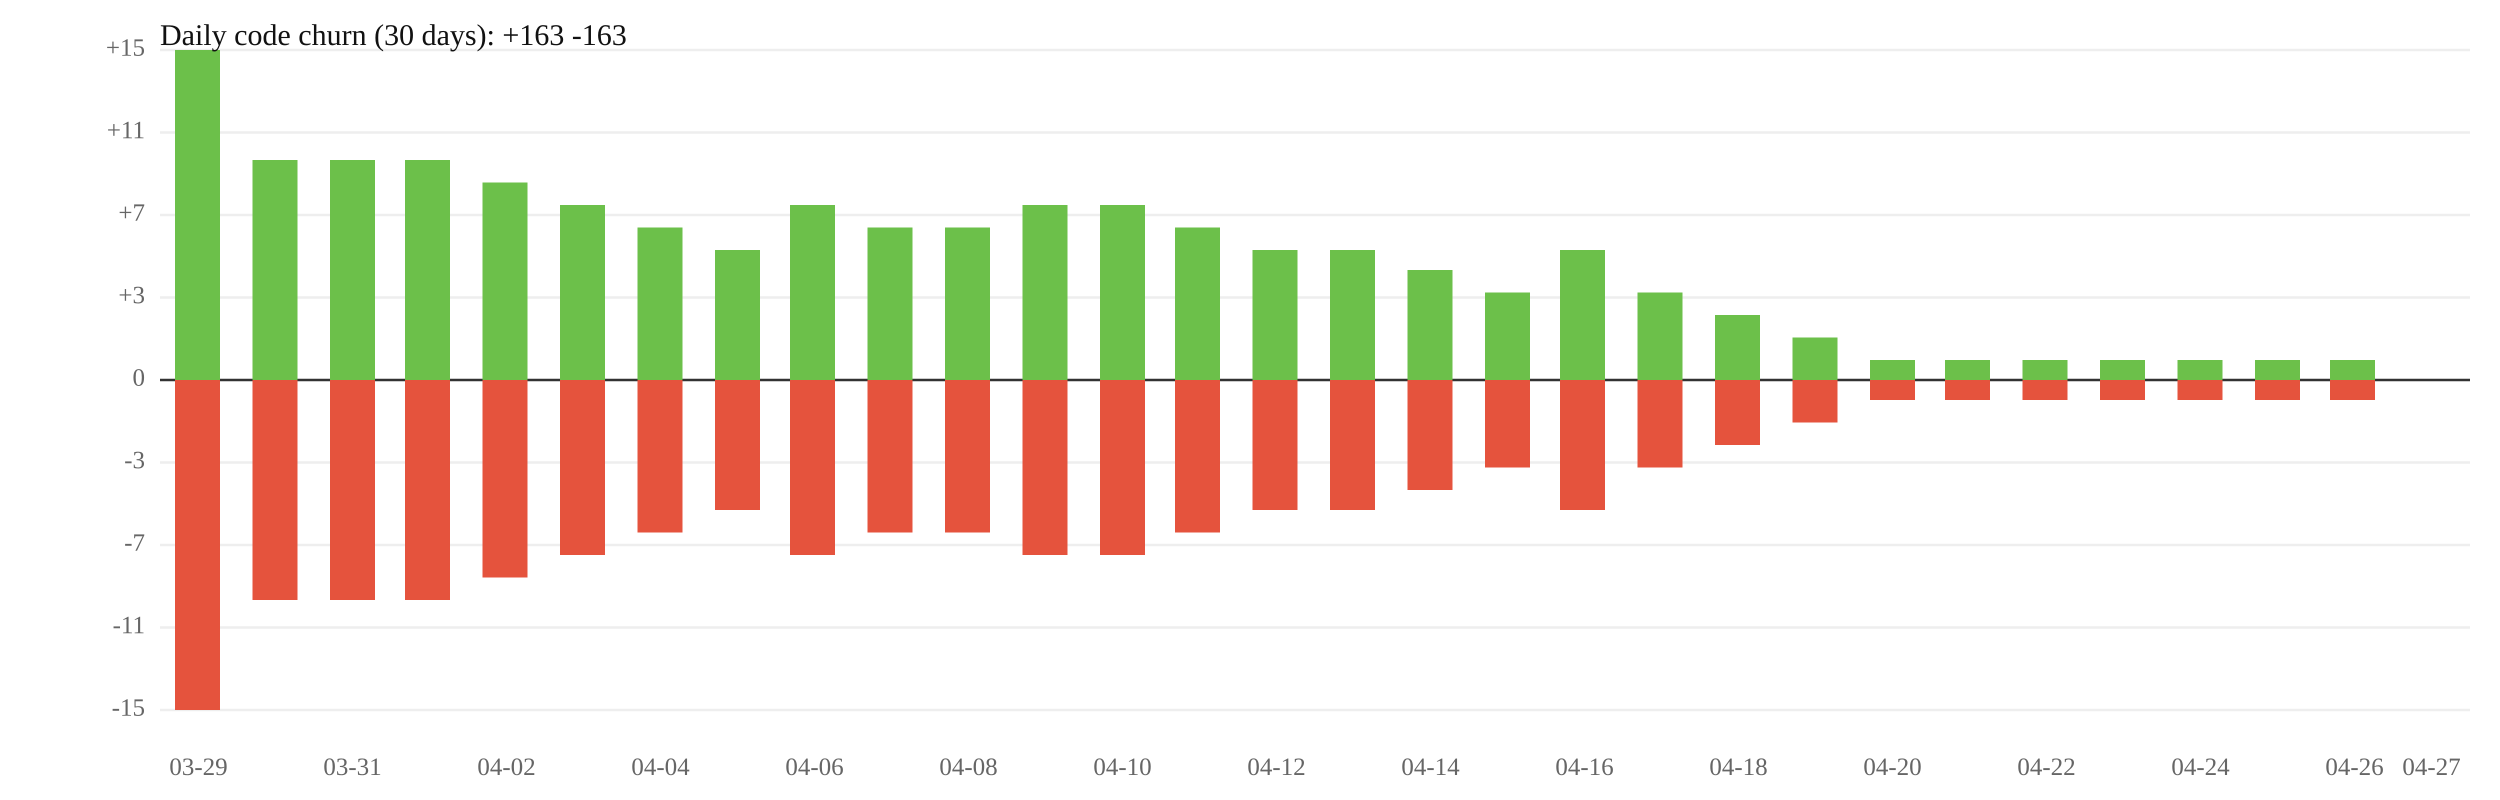
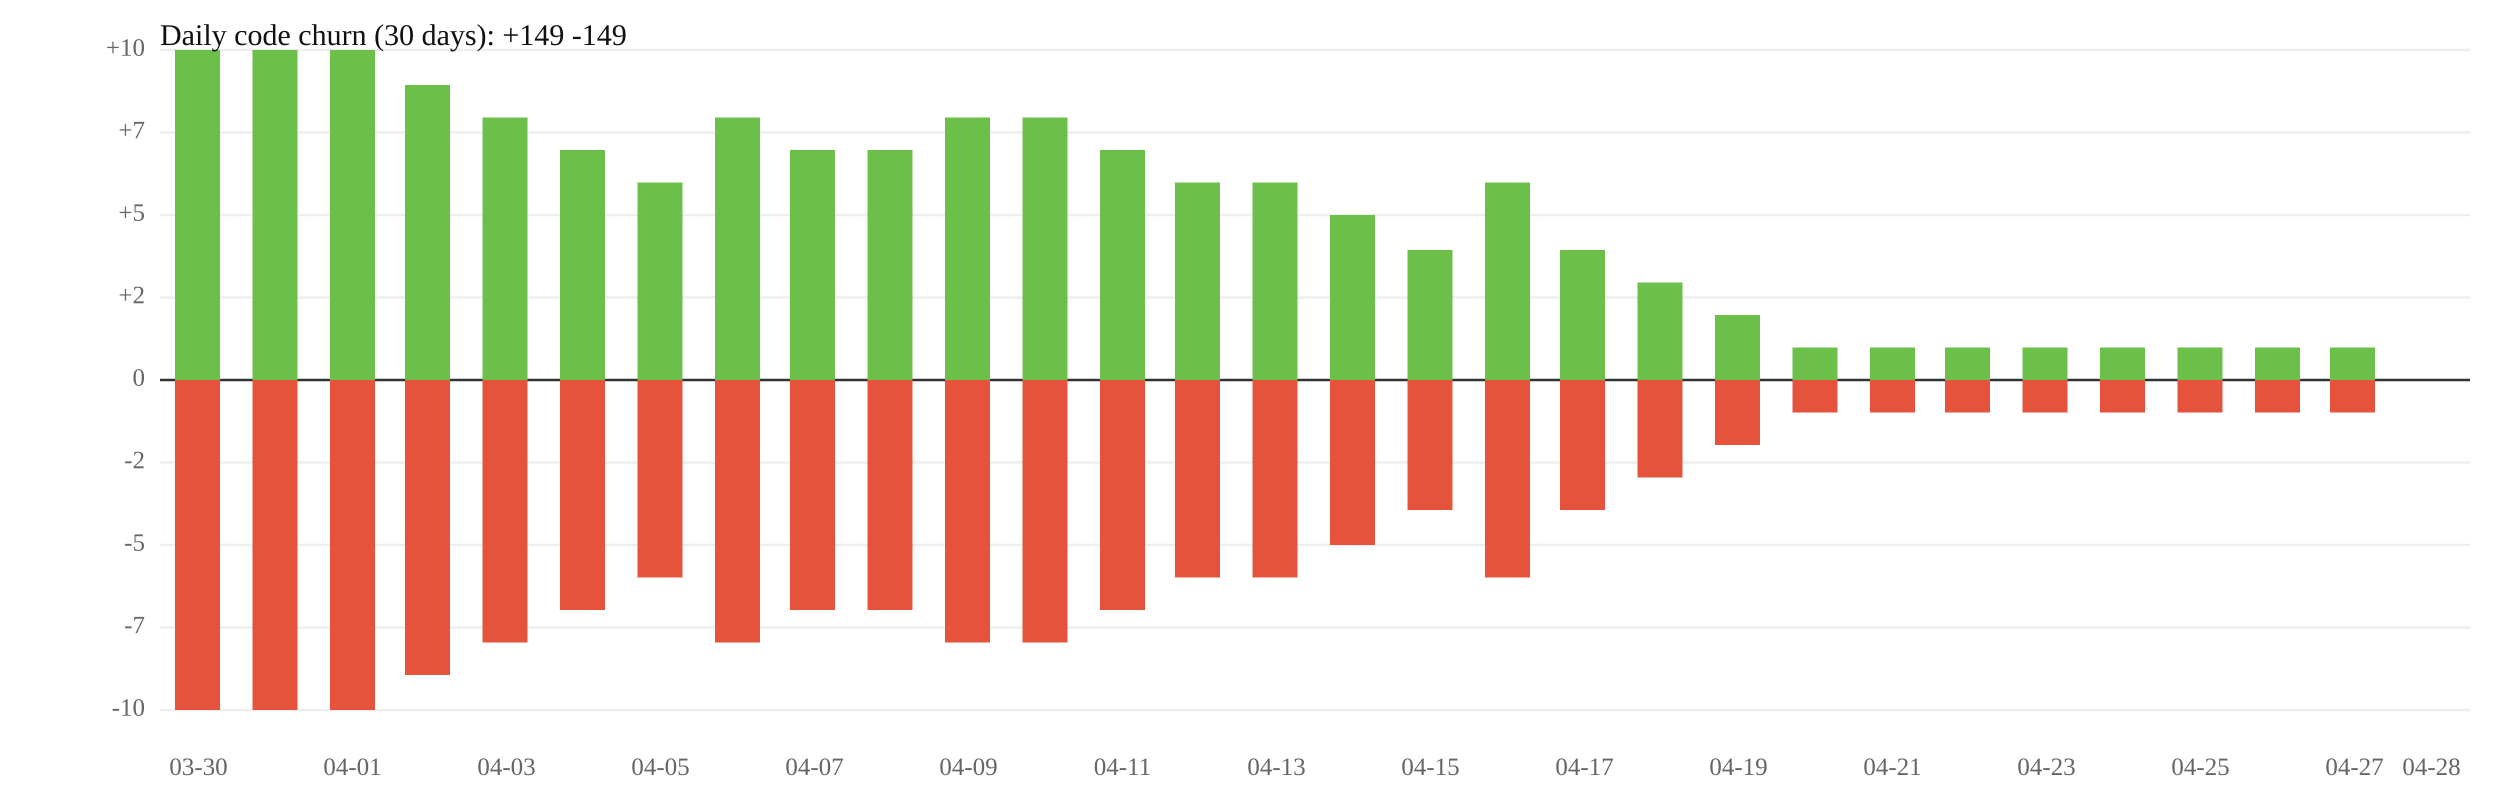
<svg xmlns="http://www.w3.org/2000/svg" width="1000" height="320" viewBox="0 0 1000 320">
  <rect width="100%" height="100%" fill="white" />
  <line x1="64" y1="119" x2="988" y2="119" stroke="#eee" />
  <line x1="64" y1="185" x2="988" y2="185" stroke="#eee" />
-   <text x="58" y="119" font-size="10" text-anchor="end" dominant-baseline="middle" fill="#666">+3</text>
-   <text x="58" y="185" font-size="10" text-anchor="end" dominant-baseline="middle" fill="#666">-3</text>
+   <text x="58" y="119" font-size="10" text-anchor="end" dominant-baseline="middle" fill="#666">+2</text>
+   <text x="58" y="185" font-size="10" text-anchor="end" dominant-baseline="middle" fill="#666">-2</text>
  <line x1="64" y1="86" x2="988" y2="86" stroke="#eee" />
  <line x1="64" y1="218" x2="988" y2="218" stroke="#eee" />
-   <text x="58" y="86" font-size="10" text-anchor="end" dominant-baseline="middle" fill="#666">+7</text>
-   <text x="58" y="218" font-size="10" text-anchor="end" dominant-baseline="middle" fill="#666">-7</text>
+   <text x="58" y="86" font-size="10" text-anchor="end" dominant-baseline="middle" fill="#666">+5</text>
+   <text x="58" y="218" font-size="10" text-anchor="end" dominant-baseline="middle" fill="#666">-5</text>
  <line x1="64" y1="53" x2="988" y2="53" stroke="#eee" />
  <line x1="64" y1="251" x2="988" y2="251" stroke="#eee" />
-   <text x="58" y="53" font-size="10" text-anchor="end" dominant-baseline="middle" fill="#666">+11</text>
-   <text x="58" y="251" font-size="10" text-anchor="end" dominant-baseline="middle" fill="#666">-11</text>
+   <text x="58" y="53" font-size="10" text-anchor="end" dominant-baseline="middle" fill="#666">+7</text>
+   <text x="58" y="251" font-size="10" text-anchor="end" dominant-baseline="middle" fill="#666">-7</text>
  <line x1="64" y1="20" x2="988" y2="20" stroke="#eee" />
  <line x1="64" y1="284" x2="988" y2="284" stroke="#eee" />
-   <text x="58" y="20" font-size="10" text-anchor="end" dominant-baseline="middle" fill="#666">+15</text>
-   <text x="58" y="284" font-size="10" text-anchor="end" dominant-baseline="middle" fill="#666">-15</text>
+   <text x="58" y="20" font-size="10" text-anchor="end" dominant-baseline="middle" fill="#666">+10</text>
+   <text x="58" y="284" font-size="10" text-anchor="end" dominant-baseline="middle" fill="#666">-10</text>
  <line x1="64" y1="152" x2="988" y2="152" stroke="#333" />
  <text x="58" y="152" font-size="10" text-anchor="end" dominant-baseline="middle" fill="#666">0</text>
  <rect x="70" y="20" width="18" height="132" fill="#6cc04a" />
  <rect x="70" y="152" width="18" height="132" fill="#e5533d" />
-   <rect x="101" y="64" width="18" height="88" fill="#6cc04a" />
-   <rect x="101" y="152" width="18" height="88" fill="#e5533d" />
-   <rect x="132" y="64" width="18" height="88" fill="#6cc04a" />
-   <rect x="132" y="152" width="18" height="88" fill="#e5533d" />
-   <rect x="162" y="64" width="18" height="88" fill="#6cc04a" />
-   <rect x="162" y="152" width="18" height="88" fill="#e5533d" />
-   <rect x="193" y="73" width="18" height="79" fill="#6cc04a" />
-   <rect x="193" y="152" width="18" height="79" fill="#e5533d" />
-   <rect x="224" y="82" width="18" height="70" fill="#6cc04a" />
-   <rect x="224" y="152" width="18" height="70" fill="#e5533d" />
-   <rect x="255" y="91" width="18" height="61" fill="#6cc04a" />
-   <rect x="255" y="152" width="18" height="61" fill="#e5533d" />
-   <rect x="286" y="100" width="18" height="52" fill="#6cc04a" />
-   <rect x="286" y="152" width="18" height="52" fill="#e5533d" />
-   <rect x="316" y="82" width="18" height="70" fill="#6cc04a" />
-   <rect x="316" y="152" width="18" height="70" fill="#e5533d" />
-   <rect x="347" y="91" width="18" height="61" fill="#6cc04a" />
-   <rect x="347" y="152" width="18" height="61" fill="#e5533d" />
-   <rect x="378" y="91" width="18" height="61" fill="#6cc04a" />
-   <rect x="378" y="152" width="18" height="61" fill="#e5533d" />
-   <rect x="409" y="82" width="18" height="70" fill="#6cc04a" />
-   <rect x="409" y="152" width="18" height="70" fill="#e5533d" />
-   <rect x="440" y="82" width="18" height="70" fill="#6cc04a" />
-   <rect x="440" y="152" width="18" height="70" fill="#e5533d" />
-   <rect x="470" y="91" width="18" height="61" fill="#6cc04a" />
-   <rect x="470" y="152" width="18" height="61" fill="#e5533d" />
-   <rect x="501" y="100" width="18" height="52" fill="#6cc04a" />
-   <rect x="501" y="152" width="18" height="52" fill="#e5533d" />
-   <rect x="532" y="100" width="18" height="52" fill="#6cc04a" />
-   <rect x="532" y="152" width="18" height="52" fill="#e5533d" />
-   <rect x="563" y="108" width="18" height="44" fill="#6cc04a" />
-   <rect x="563" y="152" width="18" height="44" fill="#e5533d" />
-   <rect x="594" y="117" width="18" height="35" fill="#6cc04a" />
-   <rect x="594" y="152" width="18" height="35" fill="#e5533d" />
+   <rect x="101" y="20" width="18" height="132" fill="#6cc04a" />
+   <rect x="101" y="152" width="18" height="132" fill="#e5533d" />
+   <rect x="132" y="20" width="18" height="132" fill="#6cc04a" />
+   <rect x="132" y="152" width="18" height="132" fill="#e5533d" />
+   <rect x="162" y="34" width="18" height="118" fill="#6cc04a" />
+   <rect x="162" y="152" width="18" height="118" fill="#e5533d" />
+   <rect x="193" y="47" width="18" height="105" fill="#6cc04a" />
+   <rect x="193" y="152" width="18" height="105" fill="#e5533d" />
+   <rect x="224" y="60" width="18" height="92" fill="#6cc04a" />
+   <rect x="224" y="152" width="18" height="92" fill="#e5533d" />
+   <rect x="255" y="73" width="18" height="79" fill="#6cc04a" />
+   <rect x="255" y="152" width="18" height="79" fill="#e5533d" />
+   <rect x="286" y="47" width="18" height="105" fill="#6cc04a" />
+   <rect x="286" y="152" width="18" height="105" fill="#e5533d" />
+   <rect x="316" y="60" width="18" height="92" fill="#6cc04a" />
+   <rect x="316" y="152" width="18" height="92" fill="#e5533d" />
+   <rect x="347" y="60" width="18" height="92" fill="#6cc04a" />
+   <rect x="347" y="152" width="18" height="92" fill="#e5533d" />
+   <rect x="378" y="47" width="18" height="105" fill="#6cc04a" />
+   <rect x="378" y="152" width="18" height="105" fill="#e5533d" />
+   <rect x="409" y="47" width="18" height="105" fill="#6cc04a" />
+   <rect x="409" y="152" width="18" height="105" fill="#e5533d" />
+   <rect x="440" y="60" width="18" height="92" fill="#6cc04a" />
+   <rect x="440" y="152" width="18" height="92" fill="#e5533d" />
+   <rect x="470" y="73" width="18" height="79" fill="#6cc04a" />
+   <rect x="470" y="152" width="18" height="79" fill="#e5533d" />
+   <rect x="501" y="73" width="18" height="79" fill="#6cc04a" />
+   <rect x="501" y="152" width="18" height="79" fill="#e5533d" />
+   <rect x="532" y="86" width="18" height="66" fill="#6cc04a" />
+   <rect x="532" y="152" width="18" height="66" fill="#e5533d" />
+   <rect x="563" y="100" width="18" height="52" fill="#6cc04a" />
+   <rect x="563" y="152" width="18" height="52" fill="#e5533d" />
+   <rect x="594" y="73" width="18" height="79" fill="#6cc04a" />
+   <rect x="594" y="152" width="18" height="79" fill="#e5533d" />
  <rect x="624" y="100" width="18" height="52" fill="#6cc04a" />
  <rect x="624" y="152" width="18" height="52" fill="#e5533d" />
-   <rect x="655" y="117" width="18" height="35" fill="#6cc04a" />
-   <rect x="655" y="152" width="18" height="35" fill="#e5533d" />
+   <rect x="655" y="113" width="18" height="39" fill="#6cc04a" />
+   <rect x="655" y="152" width="18" height="39" fill="#e5533d" />
  <rect x="686" y="126" width="18" height="26" fill="#6cc04a" />
  <rect x="686" y="152" width="18" height="26" fill="#e5533d" />
-   <rect x="717" y="135" width="18" height="17" fill="#6cc04a" />
-   <rect x="717" y="152" width="18" height="17" fill="#e5533d" />
-   <rect x="748" y="144" width="18" height="8" fill="#6cc04a" />
-   <rect x="748" y="152" width="18" height="8" fill="#e5533d" />
-   <rect x="778" y="144" width="18" height="8" fill="#6cc04a" />
-   <rect x="778" y="152" width="18" height="8" fill="#e5533d" />
-   <rect x="809" y="144" width="18" height="8" fill="#6cc04a" />
-   <rect x="809" y="152" width="18" height="8" fill="#e5533d" />
-   <rect x="840" y="144" width="18" height="8" fill="#6cc04a" />
-   <rect x="840" y="152" width="18" height="8" fill="#e5533d" />
-   <rect x="871" y="144" width="18" height="8" fill="#6cc04a" />
-   <rect x="871" y="152" width="18" height="8" fill="#e5533d" />
-   <rect x="902" y="144" width="18" height="8" fill="#6cc04a" />
-   <rect x="902" y="152" width="18" height="8" fill="#e5533d" />
-   <rect x="932" y="144" width="18" height="8" fill="#6cc04a" />
-   <rect x="932" y="152" width="18" height="8" fill="#e5533d" />
-   <text x="79.4" y="310" font-size="10" text-anchor="middle" fill="#666">03-29</text>
-   <text x="141.0" y="310" font-size="10" text-anchor="middle" fill="#666">03-31</text>
-   <text x="202.6" y="310" font-size="10" text-anchor="middle" fill="#666">04-02</text>
-   <text x="264.2" y="310" font-size="10" text-anchor="middle" fill="#666">04-04</text>
-   <text x="325.8" y="310" font-size="10" text-anchor="middle" fill="#666">04-06</text>
-   <text x="387.4" y="310" font-size="10" text-anchor="middle" fill="#666">04-08</text>
-   <text x="449.0" y="310" font-size="10" text-anchor="middle" fill="#666">04-10</text>
-   <text x="510.6" y="310" font-size="10" text-anchor="middle" fill="#666">04-12</text>
-   <text x="572.2" y="310" font-size="10" text-anchor="middle" fill="#666">04-14</text>
-   <text x="633.8" y="310" font-size="10" text-anchor="middle" fill="#666">04-16</text>
-   <text x="695.4" y="310" font-size="10" text-anchor="middle" fill="#666">04-18</text>
-   <text x="757.0" y="310" font-size="10" text-anchor="middle" fill="#666">04-20</text>
-   <text x="818.6" y="310" font-size="10" text-anchor="middle" fill="#666">04-22</text>
-   <text x="880.2" y="310" font-size="10" text-anchor="middle" fill="#666">04-24</text>
-   <text x="941.8" y="310" font-size="10" text-anchor="middle" fill="#666">04-26</text>
-   <text x="972.6" y="310" font-size="10" text-anchor="middle" fill="#666">04-27</text>
-   <text x="64" y="18" font-size="12" fill="#111">Daily code churn (30 days): +163  -163</text>
+   <rect x="717" y="139" width="18" height="13" fill="#6cc04a" />
+   <rect x="717" y="152" width="18" height="13" fill="#e5533d" />
+   <rect x="748" y="139" width="18" height="13" fill="#6cc04a" />
+   <rect x="748" y="152" width="18" height="13" fill="#e5533d" />
+   <rect x="778" y="139" width="18" height="13" fill="#6cc04a" />
+   <rect x="778" y="152" width="18" height="13" fill="#e5533d" />
+   <rect x="809" y="139" width="18" height="13" fill="#6cc04a" />
+   <rect x="809" y="152" width="18" height="13" fill="#e5533d" />
+   <rect x="840" y="139" width="18" height="13" fill="#6cc04a" />
+   <rect x="840" y="152" width="18" height="13" fill="#e5533d" />
+   <rect x="871" y="139" width="18" height="13" fill="#6cc04a" />
+   <rect x="871" y="152" width="18" height="13" fill="#e5533d" />
+   <rect x="902" y="139" width="18" height="13" fill="#6cc04a" />
+   <rect x="902" y="152" width="18" height="13" fill="#e5533d" />
+   <rect x="932" y="139" width="18" height="13" fill="#6cc04a" />
+   <rect x="932" y="152" width="18" height="13" fill="#e5533d" />
+   <text x="79.4" y="310" font-size="10" text-anchor="middle" fill="#666">03-30</text>
+   <text x="141.0" y="310" font-size="10" text-anchor="middle" fill="#666">04-01</text>
+   <text x="202.6" y="310" font-size="10" text-anchor="middle" fill="#666">04-03</text>
+   <text x="264.2" y="310" font-size="10" text-anchor="middle" fill="#666">04-05</text>
+   <text x="325.8" y="310" font-size="10" text-anchor="middle" fill="#666">04-07</text>
+   <text x="387.4" y="310" font-size="10" text-anchor="middle" fill="#666">04-09</text>
+   <text x="449.0" y="310" font-size="10" text-anchor="middle" fill="#666">04-11</text>
+   <text x="510.6" y="310" font-size="10" text-anchor="middle" fill="#666">04-13</text>
+   <text x="572.2" y="310" font-size="10" text-anchor="middle" fill="#666">04-15</text>
+   <text x="633.8" y="310" font-size="10" text-anchor="middle" fill="#666">04-17</text>
+   <text x="695.4" y="310" font-size="10" text-anchor="middle" fill="#666">04-19</text>
+   <text x="757.0" y="310" font-size="10" text-anchor="middle" fill="#666">04-21</text>
+   <text x="818.6" y="310" font-size="10" text-anchor="middle" fill="#666">04-23</text>
+   <text x="880.2" y="310" font-size="10" text-anchor="middle" fill="#666">04-25</text>
+   <text x="941.8" y="310" font-size="10" text-anchor="middle" fill="#666">04-27</text>
+   <text x="972.6" y="310" font-size="10" text-anchor="middle" fill="#666">04-28</text>
+   <text x="64" y="18" font-size="12" fill="#111">Daily code churn (30 days): +149  -149</text>
</svg>
